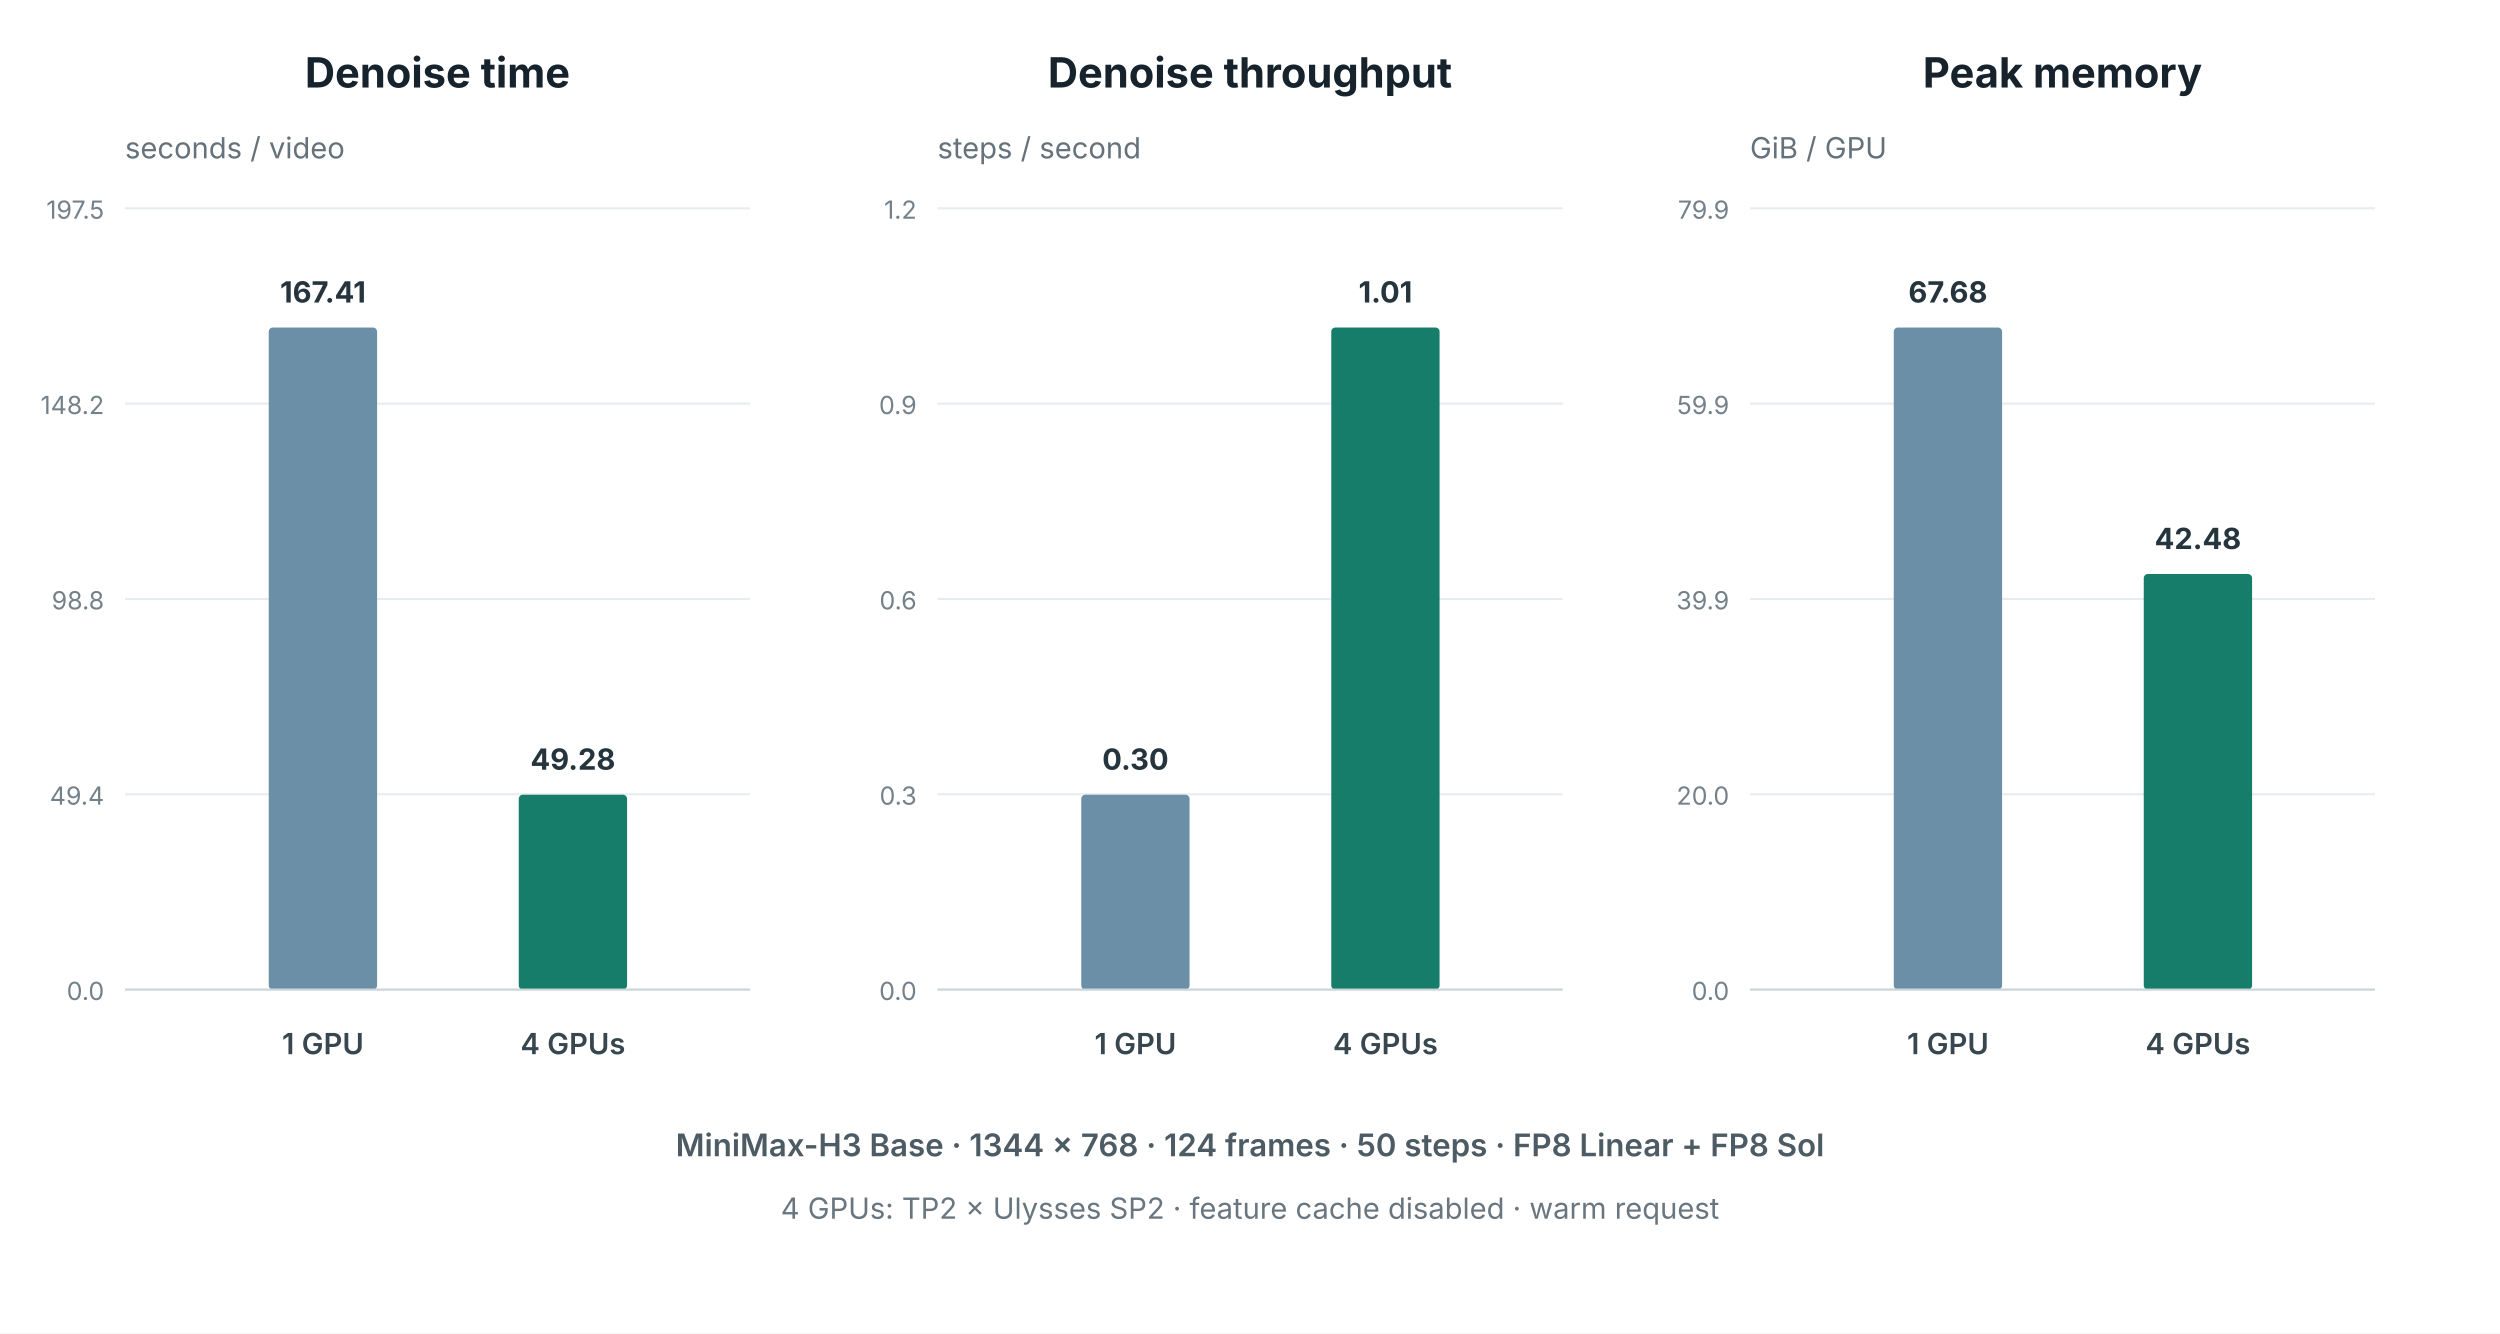
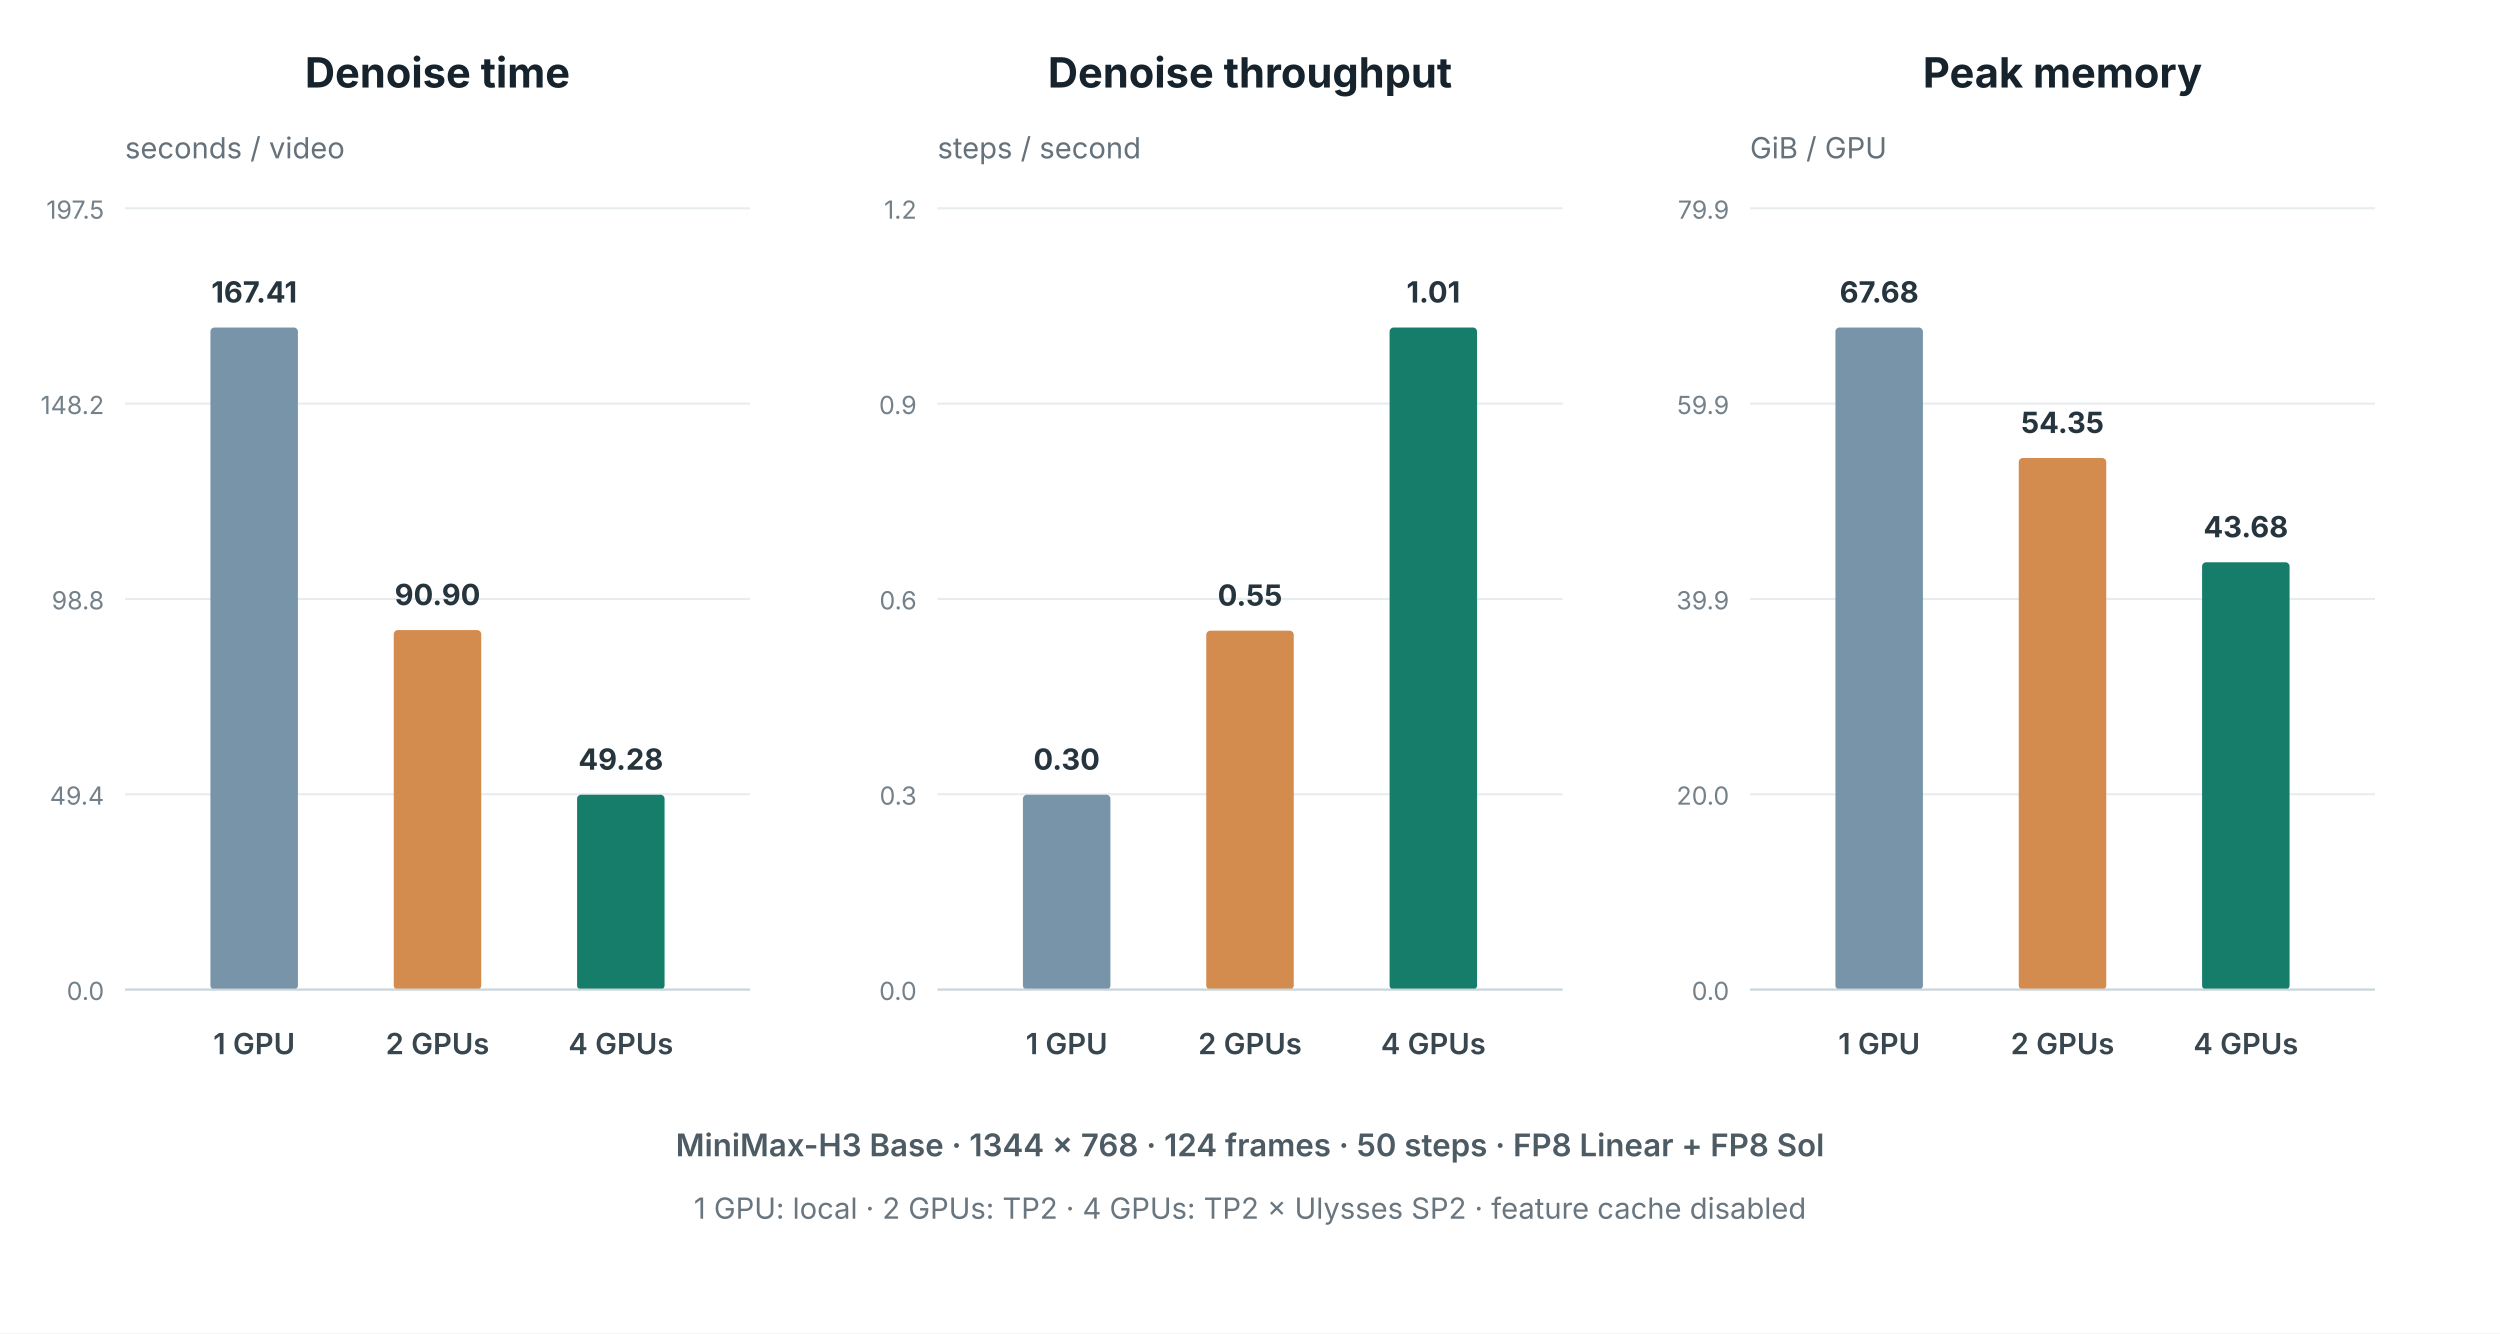
<svg xmlns="http://www.w3.org/2000/svg" viewBox="0 0 1200 640" width="1200" height="640">
  <rect x="0" y="0" width="1200" height="640" fill="#FFFFFF" />
  <style>text { font-family: Inter, ui-sans-serif, system-ui, -apple-system, sans-serif; }</style>
  <text x="210.0" y="42" text-anchor="middle" font-size="20" font-weight="700" fill="#16232C">Denoise time</text>
  <text x="60" y="76" font-size="14" fill="#65727B">seconds / video</text>
  <line x1="60" y1="475.0" x2="360" y2="475.0" stroke="#E7ECEF" stroke-width="1" />
  <text x="50" y="480.0" text-anchor="end" font-size="12" fill="#74818A">0.0</text>
  <line x1="60" y1="381.25" x2="360" y2="381.25" stroke="#E7ECEF" stroke-width="1" />
  <text x="50" y="386.25" text-anchor="end" font-size="12" fill="#74818A">49.4</text>
  <line x1="60" y1="287.5" x2="360" y2="287.5" stroke="#E7ECEF" stroke-width="1" />
  <text x="50" y="292.5" text-anchor="end" font-size="12" fill="#74818A">98.8</text>
  <line x1="60" y1="193.75" x2="360" y2="193.75" stroke="#E7ECEF" stroke-width="1" />
  <text x="50" y="198.75" text-anchor="end" font-size="12" fill="#74818A">148.2</text>
  <line x1="60" y1="100.0" x2="360" y2="100.0" stroke="#E7ECEF" stroke-width="1" />
  <text x="50" y="105.0" text-anchor="end" font-size="12" fill="#74818A">197.5</text>
-   <rect x="129.0" y="157.203" width="52" height="317.797" rx="2" fill="#6C8FA8" />
-   <text x="155" y="145.203" text-anchor="middle" font-size="14" font-weight="700" fill="#26343D">167.41</text>
-   <text x="155" y="506" text-anchor="middle" font-size="14" font-weight="600" fill="#38464F">1 GPU</text>
-   <rect x="249.0" y="381.459" width="52" height="93.541" rx="2" fill="#167D6B" />
-   <text x="275" y="369.459" text-anchor="middle" font-size="14" font-weight="700" fill="#26343D">49.28</text>
-   <text x="275" y="506" text-anchor="middle" font-size="14" font-weight="600" fill="#38464F">4 GPUs</text>
+   <rect x="101.0" y="157.203" width="42" height="317.797" rx="2" fill="#7894A8" />
+   <text x="122" y="145.203" text-anchor="middle" font-size="14" font-weight="700" fill="#26343D">167.41</text>
+   <text x="122" y="506" text-anchor="middle" font-size="14" font-weight="600" fill="#38464F">1 GPU</text>
+   <rect x="189.0" y="302.447" width="42" height="172.553" rx="2" fill="#D48B4E" />
+   <text x="210" y="290.447" text-anchor="middle" font-size="14" font-weight="700" fill="#26343D">90.90</text>
+   <text x="210" y="506" text-anchor="middle" font-size="14" font-weight="600" fill="#38464F">2 GPUs</text>
+   <rect x="277.0" y="381.459" width="42" height="93.541" rx="2" fill="#167D6B" />
+   <text x="298" y="369.459" text-anchor="middle" font-size="14" font-weight="700" fill="#26343D">49.28</text>
+   <text x="298" y="506" text-anchor="middle" font-size="14" font-weight="600" fill="#38464F">4 GPUs</text>
  <line x1="60" y1="475" x2="360" y2="475" stroke="#CBD5DA" stroke-width="1" />
  <text x="600.0" y="42" text-anchor="middle" font-size="20" font-weight="700" fill="#16232C">Denoise throughput</text>
  <text x="450" y="76" font-size="14" fill="#65727B">steps / second</text>
  <line x1="450" y1="475.0" x2="750" y2="475.0" stroke="#E7ECEF" stroke-width="1" />
  <text x="440" y="480.0" text-anchor="end" font-size="12" fill="#74818A">0.0</text>
  <line x1="450" y1="381.25" x2="750" y2="381.25" stroke="#E7ECEF" stroke-width="1" />
  <text x="440" y="386.25" text-anchor="end" font-size="12" fill="#74818A">0.3</text>
  <line x1="450" y1="287.5" x2="750" y2="287.5" stroke="#E7ECEF" stroke-width="1" />
  <text x="440" y="292.5" text-anchor="end" font-size="12" fill="#74818A">0.6</text>
  <line x1="450" y1="193.75" x2="750" y2="193.75" stroke="#E7ECEF" stroke-width="1" />
  <text x="440" y="198.75" text-anchor="end" font-size="12" fill="#74818A">0.9</text>
  <line x1="450" y1="100.0" x2="750" y2="100.0" stroke="#E7ECEF" stroke-width="1" />
  <text x="440" y="105.0" text-anchor="end" font-size="12" fill="#74818A">1.2</text>
-   <rect x="519.0" y="381.459" width="52" height="93.541" rx="2" fill="#6C8FA8" />
-   <text x="545" y="369.459" text-anchor="middle" font-size="14" font-weight="700" fill="#26343D">0.30</text>
-   <text x="545" y="506" text-anchor="middle" font-size="14" font-weight="600" fill="#38464F">1 GPU</text>
-   <rect x="639.0" y="157.203" width="52" height="317.797" rx="2" fill="#167D6B" />
-   <text x="665" y="145.203" text-anchor="middle" font-size="14" font-weight="700" fill="#26343D">1.01</text>
-   <text x="665" y="506" text-anchor="middle" font-size="14" font-weight="600" fill="#38464F">4 GPUs</text>
+   <rect x="491.0" y="381.459" width="42" height="93.541" rx="2" fill="#7894A8" />
+   <text x="512" y="369.459" text-anchor="middle" font-size="14" font-weight="700" fill="#26343D">0.30</text>
+   <text x="512" y="506" text-anchor="middle" font-size="14" font-weight="600" fill="#38464F">1 GPU</text>
+   <rect x="579.0" y="302.723" width="42" height="172.277" rx="2" fill="#D48B4E" />
+   <text x="600" y="290.723" text-anchor="middle" font-size="14" font-weight="700" fill="#26343D">0.55</text>
+   <text x="600" y="506" text-anchor="middle" font-size="14" font-weight="600" fill="#38464F">2 GPUs</text>
+   <rect x="667.0" y="157.203" width="42" height="317.797" rx="2" fill="#167D6B" />
+   <text x="688" y="145.203" text-anchor="middle" font-size="14" font-weight="700" fill="#26343D">1.01</text>
+   <text x="688" y="506" text-anchor="middle" font-size="14" font-weight="600" fill="#38464F">4 GPUs</text>
  <line x1="450" y1="475" x2="750" y2="475" stroke="#CBD5DA" stroke-width="1" />
  <text x="990.0" y="42" text-anchor="middle" font-size="20" font-weight="700" fill="#16232C">Peak memory</text>
  <text x="840" y="76" font-size="14" fill="#65727B">GiB / GPU</text>
  <line x1="840" y1="475.0" x2="1140" y2="475.0" stroke="#E7ECEF" stroke-width="1" />
  <text x="830" y="480.0" text-anchor="end" font-size="12" fill="#74818A">0.0</text>
  <line x1="840" y1="381.25" x2="1140" y2="381.25" stroke="#E7ECEF" stroke-width="1" />
  <text x="830" y="386.25" text-anchor="end" font-size="12" fill="#74818A">20.0</text>
  <line x1="840" y1="287.5" x2="1140" y2="287.5" stroke="#E7ECEF" stroke-width="1" />
  <text x="830" y="292.5" text-anchor="end" font-size="12" fill="#74818A">39.9</text>
  <line x1="840" y1="193.75" x2="1140" y2="193.75" stroke="#E7ECEF" stroke-width="1" />
  <text x="830" y="198.75" text-anchor="end" font-size="12" fill="#74818A">59.9</text>
  <line x1="840" y1="100.0" x2="1140" y2="100.0" stroke="#E7ECEF" stroke-width="1" />
  <text x="830" y="105.0" text-anchor="end" font-size="12" fill="#74818A">79.9</text>
-   <rect x="909.0" y="157.203" width="52" height="317.797" rx="2" fill="#6C8FA8" />
-   <text x="935" y="145.203" text-anchor="middle" font-size="14" font-weight="700" fill="#26343D">67.68</text>
-   <text x="935" y="506" text-anchor="middle" font-size="14" font-weight="600" fill="#38464F">1 GPU</text>
-   <rect x="1029.0" y="275.533" width="52" height="199.467" rx="2" fill="#167D6B" />
-   <text x="1055" y="263.533" text-anchor="middle" font-size="14" font-weight="700" fill="#26343D">42.48</text>
-   <text x="1055" y="506" text-anchor="middle" font-size="14" font-weight="600" fill="#38464F">4 GPUs</text>
+   <rect x="881.0" y="157.203" width="42" height="317.797" rx="2" fill="#7894A8" />
+   <text x="902" y="145.203" text-anchor="middle" font-size="14" font-weight="700" fill="#26343D">67.68</text>
+   <text x="902" y="506" text-anchor="middle" font-size="14" font-weight="600" fill="#38464F">1 GPU</text>
+   <rect x="969.0" y="219.825" width="42" height="255.175" rx="2" fill="#D48B4E" />
+   <text x="990" y="207.825" text-anchor="middle" font-size="14" font-weight="700" fill="#26343D">54.35</text>
+   <text x="990" y="506" text-anchor="middle" font-size="14" font-weight="600" fill="#38464F">2 GPUs</text>
+   <rect x="1057.0" y="269.888" width="42" height="205.112" rx="2" fill="#167D6B" />
+   <text x="1078" y="257.888" text-anchor="middle" font-size="14" font-weight="700" fill="#26343D">43.68</text>
+   <text x="1078" y="506" text-anchor="middle" font-size="14" font-weight="600" fill="#38464F">4 GPUs</text>
  <line x1="840" y1="475" x2="1140" y2="475" stroke="#CBD5DA" stroke-width="1" />
  <text x="600.0" y="555" text-anchor="middle" font-size="15" font-weight="600" fill="#4D5B64">MiniMax-H3 Base · 1344 × 768 · 124 frames · 50 steps · FP8 Linear + FP8 Sol</text>
-   <text x="600.0" y="585" text-anchor="middle" font-size="14" fill="#69767F">4 GPUs: TP2 × Ulysses SP2 · feature cache disabled · warm request</text>
+   <text x="600.0" y="585" text-anchor="middle" font-size="14" fill="#69767F">1 GPU: local · 2 GPUs: TP2 · 4 GPUs: TP2 × Ulysses SP2 · feature cache disabled</text>
</svg>
